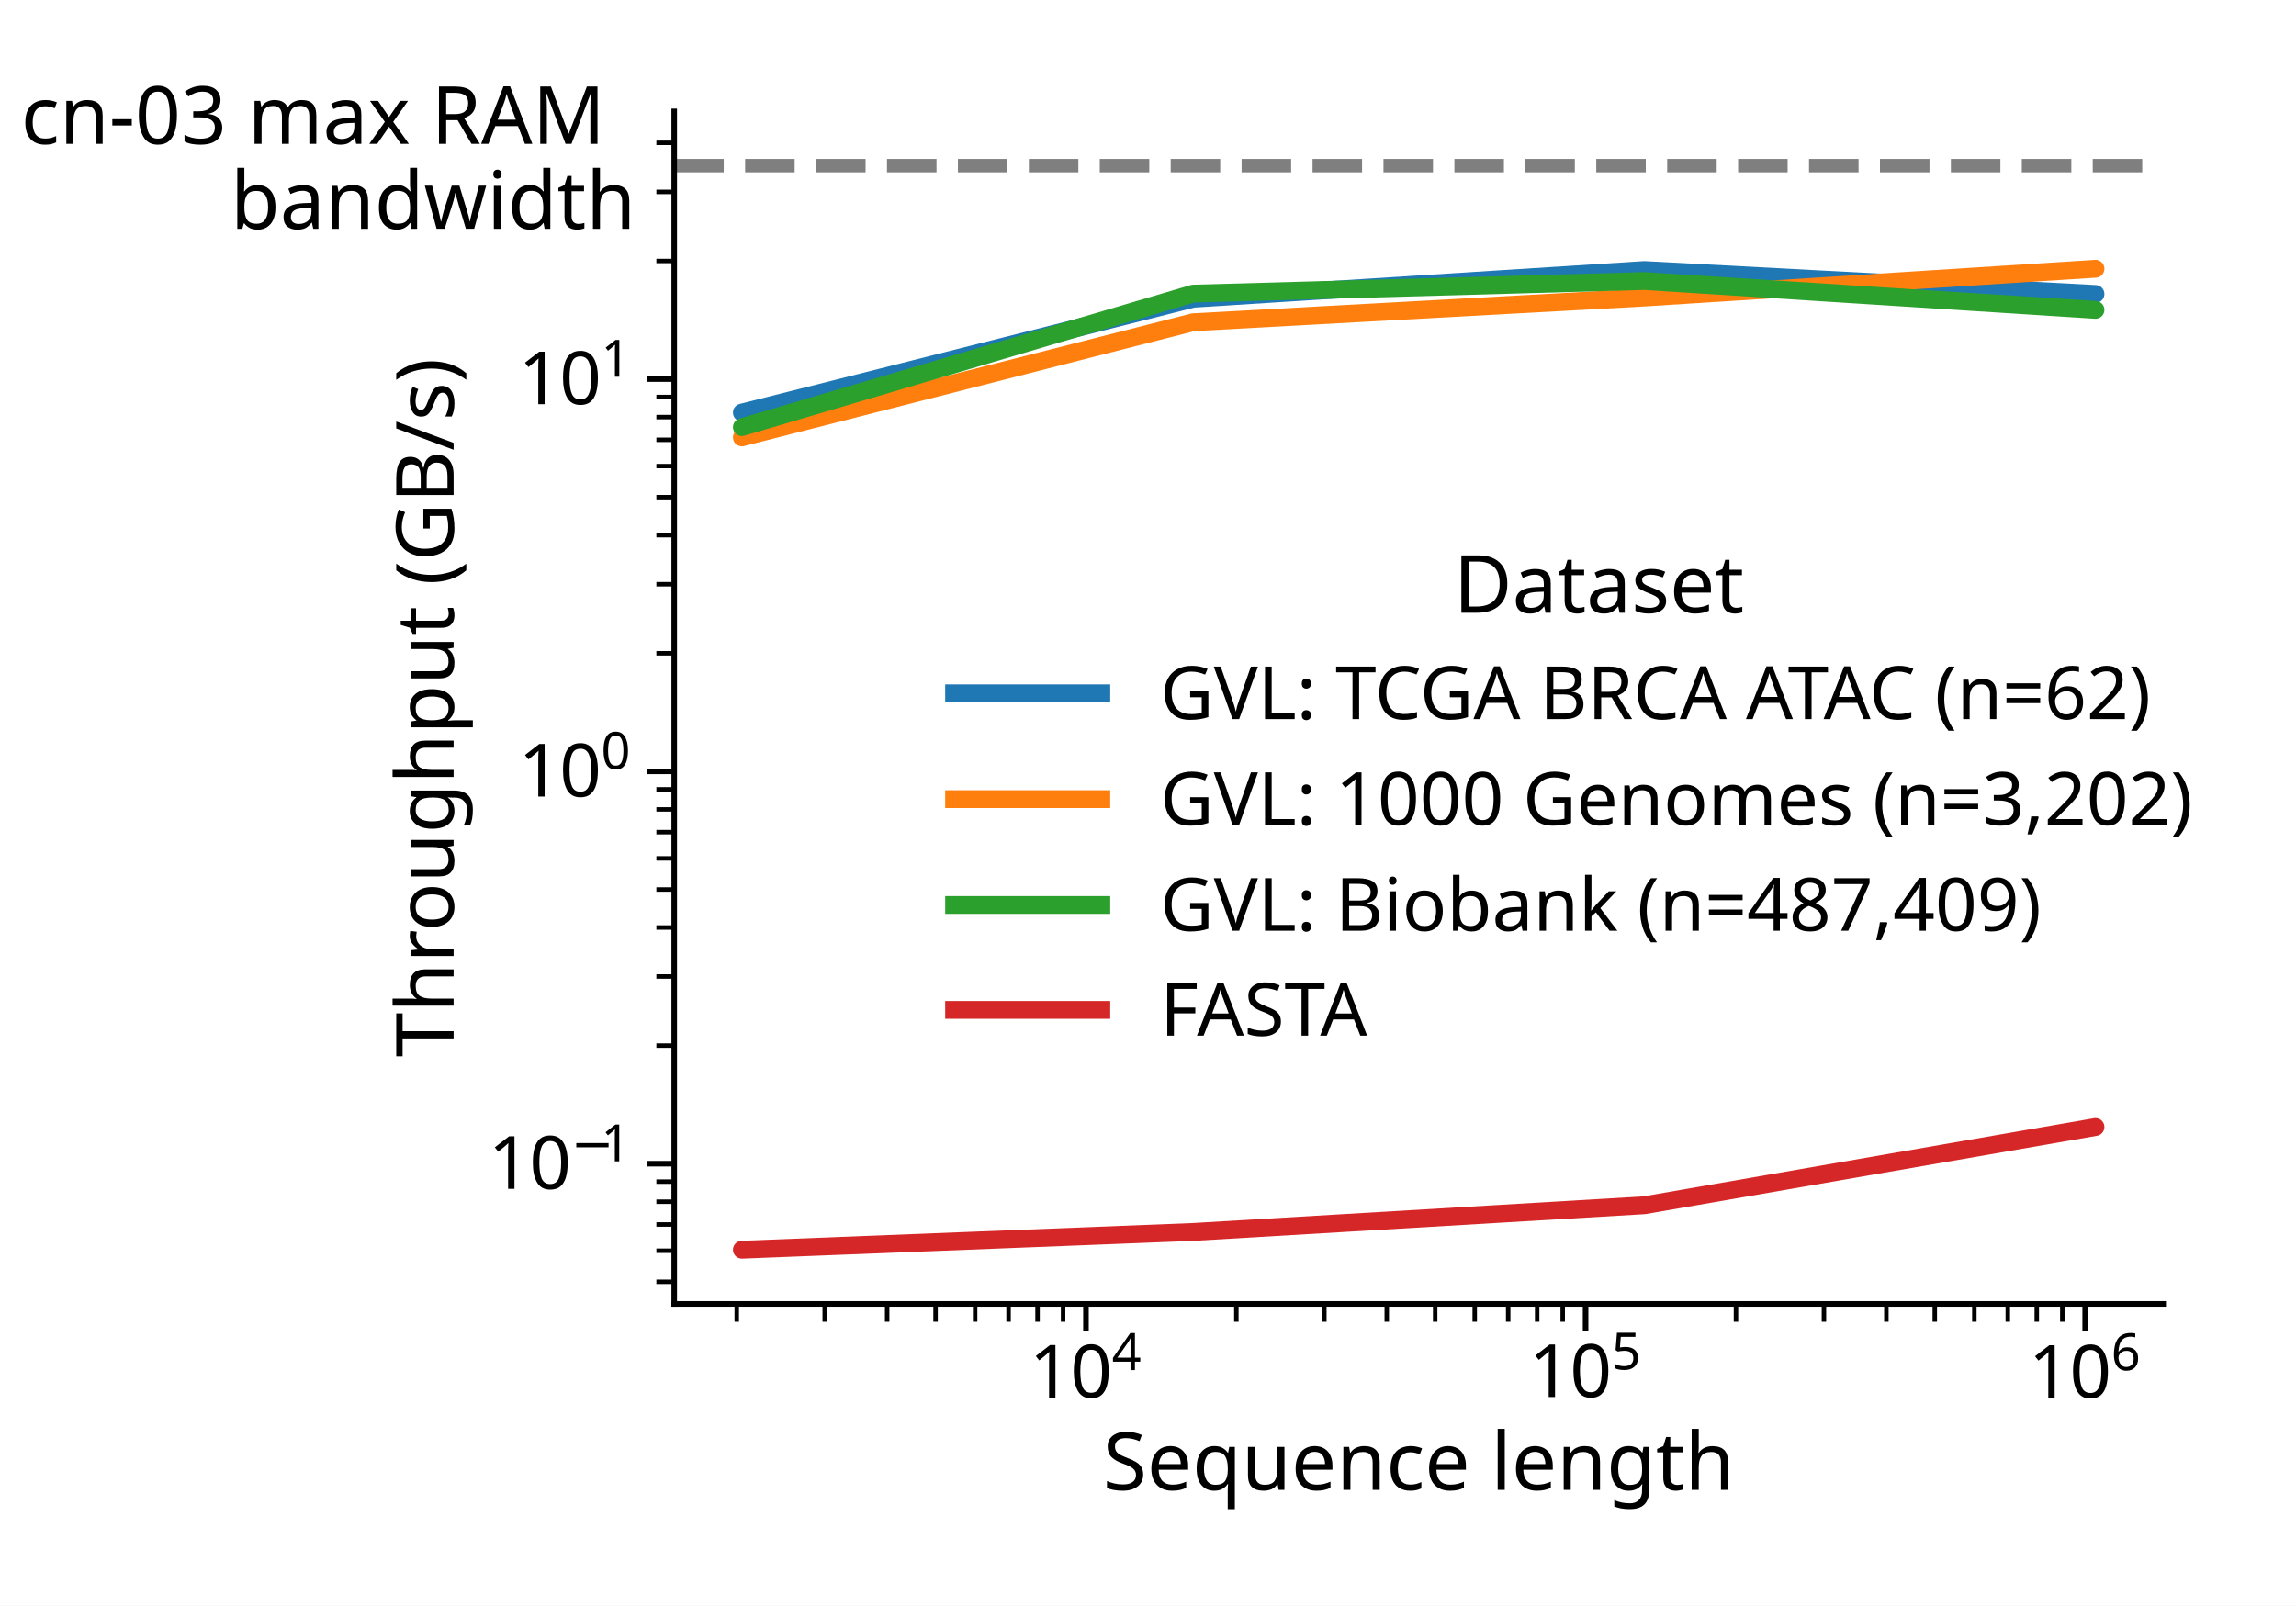
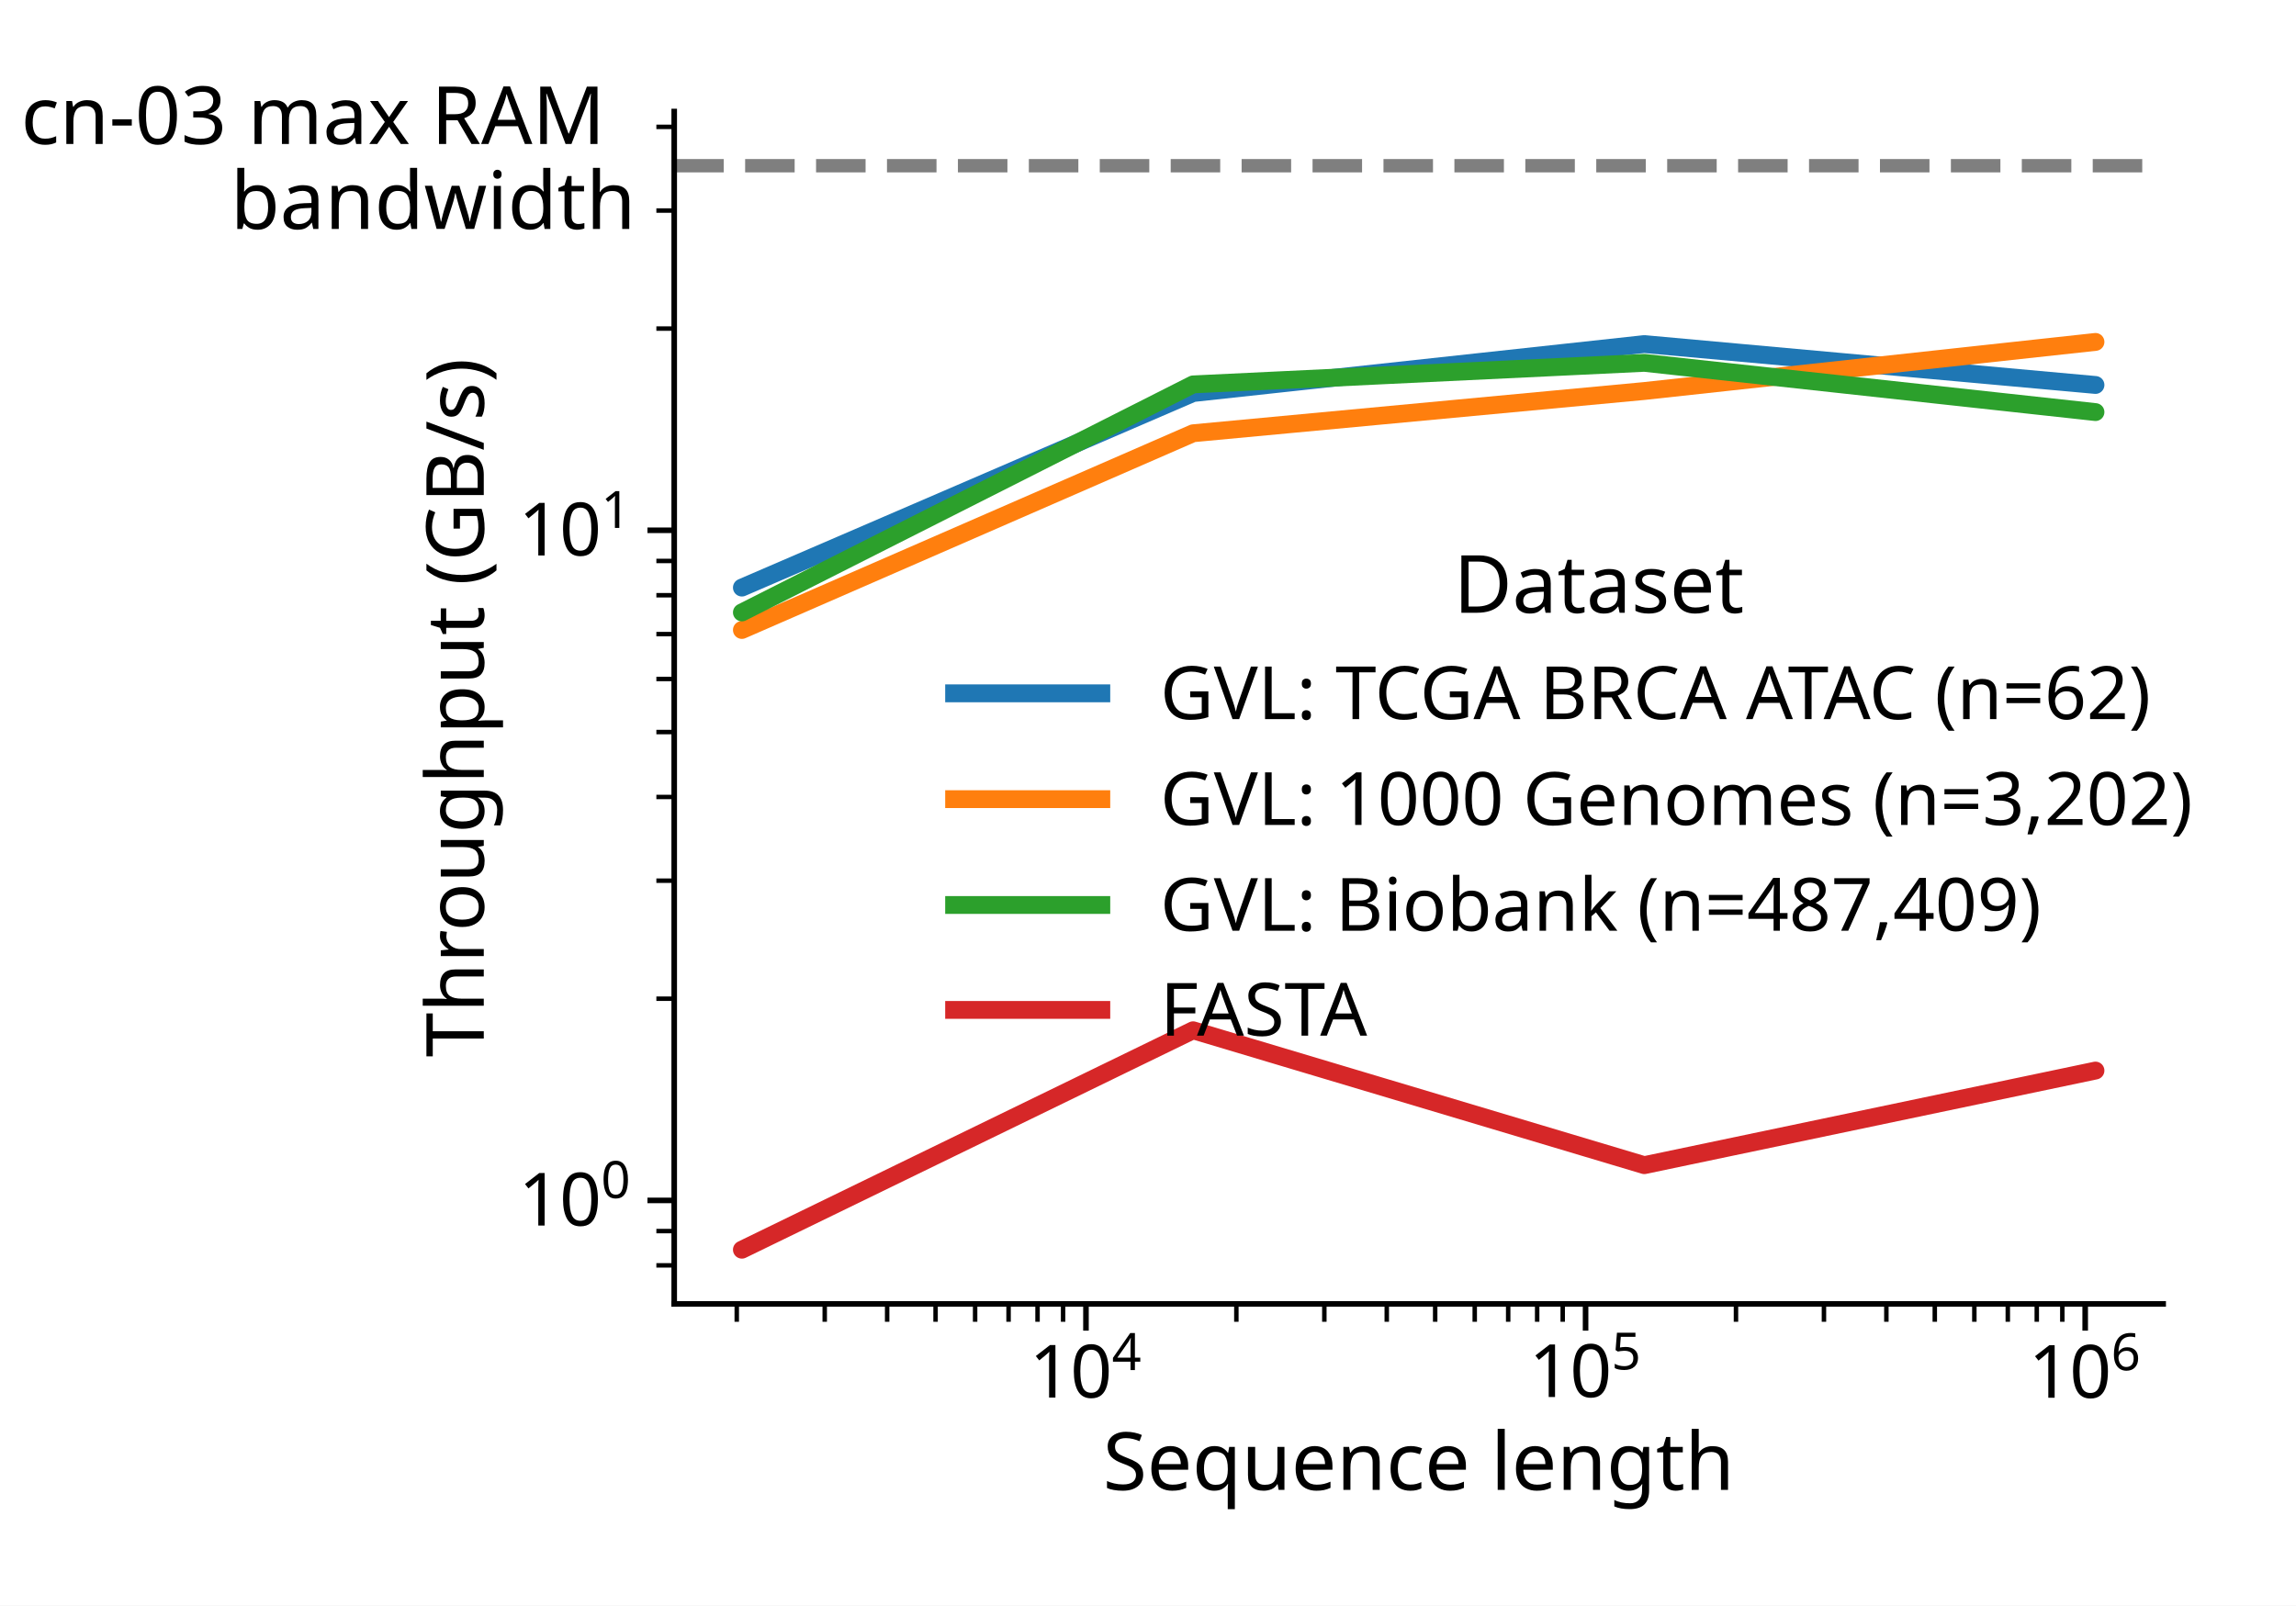
<svg xmlns="http://www.w3.org/2000/svg" xmlns:xlink="http://www.w3.org/1999/xlink" width="514.71pt" height="360pt" viewBox="0 0 514.71 360" version="1.1">
  <defs>
    <style type="text/css">*{stroke-linejoin: round; stroke-linecap: butt}</style>
  </defs>
  <g id="figure_1">
    <g id="patch_1">
      <path d="M 0 360  L 514.71 360  L 514.71 0  L 0 0  z " style="fill: #ffffff" />
    </g>
    <g id="axes_1">
      <g id="patch_2">
-         <path d="M 151.143 292.356  L 484.93 292.356  L 484.93 24.98  L 151.143 24.98  z " style="fill: #ffffff" />
+         <path d="M 151.143 292.356  L 484.93 292.356  L 484.93 25.004  L 151.143 25.004  z " style="fill: #ffffff" />
      </g>
      <g id="FillBetweenPolyCollection_1" />
      <g id="FillBetweenPolyCollection_2" />
      <g id="FillBetweenPolyCollection_3" />
      <g id="FillBetweenPolyCollection_4" />
      <g id="matplotlib.axis_1">
        <g id="xtick_1">
          <g id="line2d_1">
            <defs>
-               <path id="m8620a36531" d="M 0 0  L 0 6  " style="stroke: #000000; stroke-width: 1.25" />
+               <path id="m4ba83ab72d" d="M 0 0  L 0 6  " style="stroke: #000000; stroke-width: 1.25" />
            </defs>
            <g>
-               <use xlink:href="#m8620a36531" x="243.447" y="292.356" style="stroke: #000000; stroke-width: 1.25" />
+               <use xlink:href="#m4ba83ab72d" x="243.447" y="292.356" style="stroke: #000000; stroke-width: 1.25" />
            </g>
          </g>
          <g id="text_1">
            <g transform="translate(230.7424 313.6664)">
              <text>
                <tspan x="0" y="-0.311" style="font-size: 16.5px; font-family: 'Arial Unicode MS'">1</tspan>
                <tspan x="9.177" y="-0.311" style="font-size: 16.5px; font-family: 'Arial Unicode MS'">0</tspan>
                <tspan x="18.507" y="-6.48" style="font-size: 11.55px; font-family: 'Arial Unicode MS'">4</tspan>
              </text>
            </g>
          </g>
        </g>
        <g id="xtick_2">
          <g id="line2d_2">
            <g>
-               <use xlink:href="#m8620a36531" x="355.449" y="292.356" style="stroke: #000000; stroke-width: 1.25" />
+               <use xlink:href="#m4ba83ab72d" x="355.449" y="292.356" style="stroke: #000000; stroke-width: 1.25" />
            </g>
          </g>
          <g id="text_2">
            <g transform="translate(342.7439 313.6664)">
              <text>
                <tspan x="0" y="-0.431" style="font-size: 16.5px; font-family: 'Arial Unicode MS'">1</tspan>
                <tspan x="9.177" y="-0.431" style="font-size: 16.5px; font-family: 'Arial Unicode MS'">0</tspan>
                <tspan x="18.507" y="-6.6" style="font-size: 11.55px; font-family: 'Arial Unicode MS'">5</tspan>
              </text>
            </g>
          </g>
        </g>
        <g id="xtick_3">
          <g id="line2d_3">
            <g>
-               <use xlink:href="#m8620a36531" x="467.45" y="292.356" style="stroke: #000000; stroke-width: 1.25" />
+               <use xlink:href="#m4ba83ab72d" x="467.45" y="292.356" style="stroke: #000000; stroke-width: 1.25" />
            </g>
          </g>
          <g id="text_3">
            <g transform="translate(454.7453 313.6664)">
              <text>
                <tspan x="0" y="-0.267" style="font-size: 16.5px; font-family: 'Arial Unicode MS'">1</tspan>
                <tspan x="9.177" y="-0.267" style="font-size: 16.5px; font-family: 'Arial Unicode MS'">0</tspan>
                <tspan x="18.507" y="-6.436" style="font-size: 11.55px; font-family: 'Arial Unicode MS'">6</tspan>
              </text>
            </g>
          </g>
        </g>
        <g id="xtick_4">
          <g id="line2d_4">
            <defs>
-               <path id="m5632eeb20c" d="M 0 0  L 0 4  " style="stroke: #000000" />
+               <path id="m5c8cc3fa66" d="M 0 0  L 0 4  " style="stroke: #000000" />
            </defs>
            <g>
-               <use xlink:href="#m5632eeb20c" x="165.162" y="292.356" style="stroke: #000000" />
+               <use xlink:href="#m5c8cc3fa66" x="165.162" y="292.356" style="stroke: #000000" />
            </g>
          </g>
        </g>
        <g id="xtick_5">
          <g id="line2d_5">
            <g>
-               <use xlink:href="#m5632eeb20c" x="184.884" y="292.356" style="stroke: #000000" />
+               <use xlink:href="#m5c8cc3fa66" x="184.884" y="292.356" style="stroke: #000000" />
            </g>
          </g>
        </g>
        <g id="xtick_6">
          <g id="line2d_6">
            <g>
-               <use xlink:href="#m5632eeb20c" x="198.878" y="292.356" style="stroke: #000000" />
+               <use xlink:href="#m5c8cc3fa66" x="198.878" y="292.356" style="stroke: #000000" />
            </g>
          </g>
        </g>
        <g id="xtick_7">
          <g id="line2d_7">
            <g>
-               <use xlink:href="#m5632eeb20c" x="209.732" y="292.356" style="stroke: #000000" />
+               <use xlink:href="#m5c8cc3fa66" x="209.732" y="292.356" style="stroke: #000000" />
            </g>
          </g>
        </g>
        <g id="xtick_8">
          <g id="line2d_8">
            <g>
-               <use xlink:href="#m5632eeb20c" x="218.6" y="292.356" style="stroke: #000000" />
+               <use xlink:href="#m5c8cc3fa66" x="218.6" y="292.356" style="stroke: #000000" />
            </g>
          </g>
        </g>
        <g id="xtick_9">
          <g id="line2d_9">
            <g>
-               <use xlink:href="#m5632eeb20c" x="226.098" y="292.356" style="stroke: #000000" />
+               <use xlink:href="#m5c8cc3fa66" x="226.098" y="292.356" style="stroke: #000000" />
            </g>
          </g>
        </g>
        <g id="xtick_10">
          <g id="line2d_10">
            <g>
-               <use xlink:href="#m5632eeb20c" x="232.593" y="292.356" style="stroke: #000000" />
+               <use xlink:href="#m5c8cc3fa66" x="232.593" y="292.356" style="stroke: #000000" />
            </g>
          </g>
        </g>
        <g id="xtick_11">
          <g id="line2d_11">
            <g>
-               <use xlink:href="#m5632eeb20c" x="238.323" y="292.356" style="stroke: #000000" />
+               <use xlink:href="#m5c8cc3fa66" x="238.323" y="292.356" style="stroke: #000000" />
            </g>
          </g>
        </g>
        <g id="xtick_12">
          <g id="line2d_12">
            <g>
-               <use xlink:href="#m5632eeb20c" x="277.163" y="292.356" style="stroke: #000000" />
+               <use xlink:href="#m5c8cc3fa66" x="277.163" y="292.356" style="stroke: #000000" />
            </g>
          </g>
        </g>
        <g id="xtick_13">
          <g id="line2d_13">
            <g>
-               <use xlink:href="#m5632eeb20c" x="296.886" y="292.356" style="stroke: #000000" />
+               <use xlink:href="#m5c8cc3fa66" x="296.886" y="292.356" style="stroke: #000000" />
            </g>
          </g>
        </g>
        <g id="xtick_14">
          <g id="line2d_14">
            <g>
-               <use xlink:href="#m5632eeb20c" x="310.879" y="292.356" style="stroke: #000000" />
+               <use xlink:href="#m5c8cc3fa66" x="310.879" y="292.356" style="stroke: #000000" />
            </g>
          </g>
        </g>
        <g id="xtick_15">
          <g id="line2d_15">
            <g>
-               <use xlink:href="#m5632eeb20c" x="321.733" y="292.356" style="stroke: #000000" />
+               <use xlink:href="#m5c8cc3fa66" x="321.733" y="292.356" style="stroke: #000000" />
            </g>
          </g>
        </g>
        <g id="xtick_16">
          <g id="line2d_16">
            <g>
-               <use xlink:href="#m5632eeb20c" x="330.601" y="292.356" style="stroke: #000000" />
+               <use xlink:href="#m5c8cc3fa66" x="330.601" y="292.356" style="stroke: #000000" />
            </g>
          </g>
        </g>
        <g id="xtick_17">
          <g id="line2d_17">
            <g>
-               <use xlink:href="#m5632eeb20c" x="338.1" y="292.356" style="stroke: #000000" />
+               <use xlink:href="#m5c8cc3fa66" x="338.1" y="292.356" style="stroke: #000000" />
            </g>
          </g>
        </g>
        <g id="xtick_18">
          <g id="line2d_18">
            <g>
-               <use xlink:href="#m5632eeb20c" x="344.595" y="292.356" style="stroke: #000000" />
+               <use xlink:href="#m5c8cc3fa66" x="344.595" y="292.356" style="stroke: #000000" />
            </g>
          </g>
        </g>
        <g id="xtick_19">
          <g id="line2d_19">
            <g>
-               <use xlink:href="#m5632eeb20c" x="350.324" y="292.356" style="stroke: #000000" />
+               <use xlink:href="#m5c8cc3fa66" x="350.324" y="292.356" style="stroke: #000000" />
            </g>
          </g>
        </g>
        <g id="xtick_20">
          <g id="line2d_20">
            <g>
-               <use xlink:href="#m5632eeb20c" x="389.165" y="292.356" style="stroke: #000000" />
+               <use xlink:href="#m5c8cc3fa66" x="389.165" y="292.356" style="stroke: #000000" />
            </g>
          </g>
        </g>
        <g id="xtick_21">
          <g id="line2d_21">
            <g>
-               <use xlink:href="#m5632eeb20c" x="408.887" y="292.356" style="stroke: #000000" />
+               <use xlink:href="#m5c8cc3fa66" x="408.887" y="292.356" style="stroke: #000000" />
            </g>
          </g>
        </g>
        <g id="xtick_22">
          <g id="line2d_22">
            <g>
-               <use xlink:href="#m5632eeb20c" x="422.88" y="292.356" style="stroke: #000000" />
+               <use xlink:href="#m5c8cc3fa66" x="422.88" y="292.356" style="stroke: #000000" />
            </g>
          </g>
        </g>
        <g id="xtick_23">
          <g id="line2d_23">
            <g>
-               <use xlink:href="#m5632eeb20c" x="433.734" y="292.356" style="stroke: #000000" />
+               <use xlink:href="#m5c8cc3fa66" x="433.734" y="292.356" style="stroke: #000000" />
            </g>
          </g>
        </g>
        <g id="xtick_24">
          <g id="line2d_24">
            <g>
-               <use xlink:href="#m5632eeb20c" x="442.603" y="292.356" style="stroke: #000000" />
+               <use xlink:href="#m5c8cc3fa66" x="442.603" y="292.356" style="stroke: #000000" />
            </g>
          </g>
        </g>
        <g id="xtick_25">
          <g id="line2d_25">
            <g>
-               <use xlink:href="#m5632eeb20c" x="450.101" y="292.356" style="stroke: #000000" />
+               <use xlink:href="#m5c8cc3fa66" x="450.101" y="292.356" style="stroke: #000000" />
            </g>
          </g>
        </g>
        <g id="xtick_26">
          <g id="line2d_26">
            <g>
-               <use xlink:href="#m5632eeb20c" x="456.596" y="292.356" style="stroke: #000000" />
+               <use xlink:href="#m5c8cc3fa66" x="456.596" y="292.356" style="stroke: #000000" />
            </g>
          </g>
        </g>
        <g id="xtick_27">
          <g id="line2d_27">
            <g>
-               <use xlink:href="#m5632eeb20c" x="462.325" y="292.356" style="stroke: #000000" />
+               <use xlink:href="#m5c8cc3fa66" x="462.325" y="292.356" style="stroke: #000000" />
            </g>
          </g>
        </g>
        <g id="text_4">
          <text style="font-size: 18px; font-family: 'Arial Unicode MS', sans-serif; text-anchor: middle" x="318.036" y="334.057" transform="rotate(-0 318.0365 334.0569)">Sequence length</text>
        </g>
      </g>
      <g id="matplotlib.axis_2">
        <g id="ytick_1">
          <g id="line2d_28">
            <defs>
-               <path id="mb3a4daa39f" d="M 0 0  L -6 0  " style="stroke: #000000; stroke-width: 1.25" />
+               <path id="m03d0704214" d="M 0 0  L -6 0  " style="stroke: #000000; stroke-width: 1.25" />
            </defs>
            <g>
-               <use xlink:href="#mb3a4daa39f" x="151.143" y="260.919" style="stroke: #000000; stroke-width: 1.25" />
+               <use xlink:href="#m03d0704214" x="151.143" y="269.152" style="stroke: #000000; stroke-width: 1.25" />
            </g>
          </g>
          <g id="text_5">
-             <g transform="translate(109.4683 266.8238)">
-               <text>
-                 <tspan x="0" y="-0.267" style="font-size: 16.5px; font-family: 'Arial Unicode MS'">1</tspan>
-                 <tspan x="9.177" y="-0.267" style="font-size: 16.5px; font-family: 'Arial Unicode MS'">0</tspan>
-                 <tspan x="18.507" y="-6.436" style="font-size: 11.55px; font-family: 'Arial Unicode MS'">−</tspan>
-                 <tspan x="25.252" y="-6.436" style="font-size: 11.55px; font-family: 'Arial Unicode MS'">1</tspan>
-               </text>
-             </g>
-           </g>
-         </g>
-         <g id="ytick_2">
-           <g id="line2d_29">
-             <g>
-               <use xlink:href="#mb3a4daa39f" x="151.143" y="172.955" style="stroke: #000000; stroke-width: 1.25" />
-             </g>
-           </g>
-           <g id="text_6">
-             <g transform="translate(116.2333 178.8602)">
+             <g transform="translate(116.2333 275.0576)">
              <text>
                <tspan x="0" y="-0.267" style="font-size: 16.5px; font-family: 'Arial Unicode MS'">1</tspan>
                <tspan x="9.177" y="-0.267" style="font-size: 16.5px; font-family: 'Arial Unicode MS'">0</tspan>
                <tspan x="18.507" y="-6.436" style="font-size: 11.55px; font-family: 'Arial Unicode MS'">0</tspan>
              </text>
            </g>
          </g>
        </g>
-         <g id="ytick_3">
-           <g id="line2d_30">
-             <g>
-               <use xlink:href="#mb3a4daa39f" x="151.143" y="84.991" style="stroke: #000000; stroke-width: 1.25" />
-             </g>
-           </g>
-           <g id="text_7">
-             <g transform="translate(116.2333 90.89659)">
+         <g id="ytick_2">
+           <g id="line2d_29">
+             <g>
+               <use xlink:href="#m03d0704214" x="151.143" y="118.903" style="stroke: #000000; stroke-width: 1.25" />
+             </g>
+           </g>
+           <g id="text_6">
+             <g transform="translate(116.2333 124.8077)">
              <text>
                <tspan x="0" y="-0.267" style="font-size: 16.5px; font-family: 'Arial Unicode MS'">1</tspan>
                <tspan x="9.177" y="-0.267" style="font-size: 16.5px; font-family: 'Arial Unicode MS'">0</tspan>
                <tspan x="18.507" y="-6.436" style="font-size: 11.55px; font-family: 'Arial Unicode MS'">1</tspan>
              </text>
            </g>
          </g>
        </g>
+         <g id="ytick_3">
+           <g id="line2d_30">
+             <defs>
+               <path id="m3a571ab298" d="M 0 0  L -4 0  " style="stroke: #000000" />
+             </defs>
+             <g>
+               <use xlink:href="#m3a571ab298" x="151.143" y="283.713" style="stroke: #000000" />
+             </g>
+           </g>
+         </g>
        <g id="ytick_4">
          <g id="line2d_31">
-             <defs>
-               <path id="m26a285a491" d="M 0 0  L -4 0  " style="stroke: #000000" />
-             </defs>
-             <g>
-               <use xlink:href="#m26a285a491" x="151.143" y="287.398" style="stroke: #000000" />
+             <g>
+               <use xlink:href="#m3a571ab298" x="151.143" y="276.027" style="stroke: #000000" />
            </g>
          </g>
        </g>
        <g id="ytick_5">
          <g id="line2d_32">
            <g>
-               <use xlink:href="#m26a285a491" x="151.143" y="280.433" style="stroke: #000000" />
+               <use xlink:href="#m3a571ab298" x="151.143" y="223.923" style="stroke: #000000" />
            </g>
          </g>
        </g>
        <g id="ytick_6">
          <g id="line2d_33">
            <g>
-               <use xlink:href="#m26a285a491" x="151.143" y="274.544" style="stroke: #000000" />
+               <use xlink:href="#m3a571ab298" x="151.143" y="197.465" style="stroke: #000000" />
            </g>
          </g>
        </g>
        <g id="ytick_7">
          <g id="line2d_34">
            <g>
-               <use xlink:href="#m26a285a491" x="151.143" y="269.443" style="stroke: #000000" />
+               <use xlink:href="#m3a571ab298" x="151.143" y="178.693" style="stroke: #000000" />
            </g>
          </g>
        </g>
        <g id="ytick_8">
          <g id="line2d_35">
            <g>
-               <use xlink:href="#m26a285a491" x="151.143" y="264.944" style="stroke: #000000" />
+               <use xlink:href="#m3a571ab298" x="151.143" y="164.132" style="stroke: #000000" />
            </g>
          </g>
        </g>
        <g id="ytick_9">
          <g id="line2d_36">
            <g>
-               <use xlink:href="#m26a285a491" x="151.143" y="234.439" style="stroke: #000000" />
+               <use xlink:href="#m3a571ab298" x="151.143" y="152.235" style="stroke: #000000" />
            </g>
          </g>
        </g>
        <g id="ytick_10">
          <g id="line2d_37">
            <g>
-               <use xlink:href="#m26a285a491" x="151.143" y="218.949" style="stroke: #000000" />
+               <use xlink:href="#m3a571ab298" x="151.143" y="142.177" style="stroke: #000000" />
            </g>
          </g>
        </g>
        <g id="ytick_11">
          <g id="line2d_38">
            <g>
-               <use xlink:href="#m26a285a491" x="151.143" y="207.959" style="stroke: #000000" />
+               <use xlink:href="#m3a571ab298" x="151.143" y="133.463" style="stroke: #000000" />
            </g>
          </g>
        </g>
        <g id="ytick_12">
          <g id="line2d_39">
            <g>
-               <use xlink:href="#m26a285a491" x="151.143" y="199.435" style="stroke: #000000" />
+               <use xlink:href="#m3a571ab298" x="151.143" y="125.778" style="stroke: #000000" />
            </g>
          </g>
        </g>
        <g id="ytick_13">
          <g id="line2d_40">
            <g>
-               <use xlink:href="#m26a285a491" x="151.143" y="192.47" style="stroke: #000000" />
+               <use xlink:href="#m3a571ab298" x="151.143" y="73.673" style="stroke: #000000" />
            </g>
          </g>
        </g>
        <g id="ytick_14">
          <g id="line2d_41">
            <g>
-               <use xlink:href="#m26a285a491" x="151.143" y="186.581" style="stroke: #000000" />
+               <use xlink:href="#m3a571ab298" x="151.143" y="47.215" style="stroke: #000000" />
            </g>
          </g>
        </g>
        <g id="ytick_15">
          <g id="line2d_42">
            <g>
-               <use xlink:href="#m26a285a491" x="151.143" y="181.48" style="stroke: #000000" />
-             </g>
-           </g>
-         </g>
-         <g id="ytick_16">
-           <g id="line2d_43">
-             <g>
-               <use xlink:href="#m26a285a491" x="151.143" y="176.98" style="stroke: #000000" />
-             </g>
-           </g>
-         </g>
-         <g id="ytick_17">
-           <g id="line2d_44">
-             <g>
-               <use xlink:href="#m26a285a491" x="151.143" y="146.475" style="stroke: #000000" />
-             </g>
-           </g>
-         </g>
-         <g id="ytick_18">
-           <g id="line2d_45">
-             <g>
-               <use xlink:href="#m26a285a491" x="151.143" y="130.986" style="stroke: #000000" />
-             </g>
-           </g>
-         </g>
-         <g id="ytick_19">
-           <g id="line2d_46">
-             <g>
-               <use xlink:href="#m26a285a491" x="151.143" y="119.996" style="stroke: #000000" />
-             </g>
-           </g>
-         </g>
-         <g id="ytick_20">
-           <g id="line2d_47">
-             <g>
-               <use xlink:href="#m26a285a491" x="151.143" y="111.471" style="stroke: #000000" />
-             </g>
-           </g>
-         </g>
-         <g id="ytick_21">
-           <g id="line2d_48">
-             <g>
-               <use xlink:href="#m26a285a491" x="151.143" y="104.506" style="stroke: #000000" />
-             </g>
-           </g>
-         </g>
-         <g id="ytick_22">
-           <g id="line2d_49">
-             <g>
-               <use xlink:href="#m26a285a491" x="151.143" y="98.617" style="stroke: #000000" />
-             </g>
-           </g>
-         </g>
-         <g id="ytick_23">
-           <g id="line2d_50">
-             <g>
-               <use xlink:href="#m26a285a491" x="151.143" y="93.516" style="stroke: #000000" />
-             </g>
-           </g>
-         </g>
-         <g id="ytick_24">
-           <g id="line2d_51">
-             <g>
-               <use xlink:href="#m26a285a491" x="151.143" y="89.016" style="stroke: #000000" />
-             </g>
-           </g>
-         </g>
-         <g id="ytick_25">
-           <g id="line2d_52">
-             <g>
-               <use xlink:href="#m26a285a491" x="151.143" y="58.512" style="stroke: #000000" />
-             </g>
-           </g>
-         </g>
-         <g id="ytick_26">
-           <g id="line2d_53">
-             <g>
-               <use xlink:href="#m26a285a491" x="151.143" y="43.022" style="stroke: #000000" />
-             </g>
-           </g>
-         </g>
-         <g id="ytick_27">
-           <g id="line2d_54">
-             <g>
-               <use xlink:href="#m26a285a491" x="151.143" y="32.032" style="stroke: #000000" />
-             </g>
-           </g>
-         </g>
-         <g id="text_8">
-           <text style="font-size: 18px; font-family: 'Arial Unicode MS', sans-serif; text-anchor: middle" x="101.688" y="158.668" transform="rotate(-90 101.6883 158.6679)">Throughput (GB/s)</text>
-         </g>
-       </g>
-       <g id="line2d_55">
-         <path d="M 166.315 92.511  L 267.463 66.975  L 368.61 60.545  L 469.757 65.914  " clip-path="url(#p292f9d51c9)" style="fill: none; stroke: #1f77b4; stroke-width: 4; stroke-linecap: round" />
-       </g>
-       <g id="line2d_56">
-         <path d="M 166.315 98.075  L 267.463 72.253  L 368.61 66.707  L 469.757 60.263  " clip-path="url(#p292f9d51c9)" style="fill: none; stroke: #ff7f0e; stroke-width: 4; stroke-linecap: round" />
-       </g>
-       <g id="line2d_57">
-         <path d="M 166.315 95.774  L 267.463 65.839  L 368.61 63.008  L 469.757 69.473  " clip-path="url(#p292f9d51c9)" style="fill: none; stroke: #2ca02c; stroke-width: 4; stroke-linecap: round" />
-       </g>
-       <g id="line2d_58">
-         <path d="M 166.315 280.203  L 267.463 276.224  L 368.61 270.237  L 469.757 252.691  " clip-path="url(#p292f9d51c9)" style="fill: none; stroke: #d62728; stroke-width: 4; stroke-linecap: round" />
-       </g>
-       <g id="line2d_59" />
-       <g id="line2d_60" />
-       <g id="line2d_61" />
-       <g id="line2d_62" />
-       <g id="line2d_63">
-         <path d="M 151.143 37.133  L 484.93 37.133  " clip-path="url(#p292f9d51c9)" style="fill: none; stroke-dasharray: 11.1,4.8; stroke-dashoffset: 0; stroke: #000000; stroke-opacity: 0.5; stroke-width: 3" />
+               <use xlink:href="#m3a571ab298" x="151.143" y="28.443" style="stroke: #000000" />
+             </g>
+           </g>
+         </g>
+         <g id="text_7">
+           <text style="font-size: 18px; font-family: 'Arial Unicode MS', sans-serif; text-anchor: middle" x="108.453" y="158.68" transform="rotate(-90 108.4533 158.68)">Throughput (GB/s)</text>
+         </g>
+       </g>
+       <g id="line2d_43">
+         <path d="M 166.315 131.746  L 267.463 88.128  L 368.61 77.146  L 469.757 86.316  " clip-path="url(#pacf86a300c)" style="fill: none; stroke: #1f77b4; stroke-width: 4; stroke-linecap: round" />
+       </g>
+       <g id="line2d_44">
+         <path d="M 166.315 141.25  L 267.463 97.145  L 368.61 87.67  L 469.757 76.664  " clip-path="url(#pacf86a300c)" style="fill: none; stroke: #ff7f0e; stroke-width: 4; stroke-linecap: round" />
+       </g>
+       <g id="line2d_45">
+         <path d="M 166.315 137.32  L 267.463 86.189  L 368.61 81.353  L 469.757 92.396  " clip-path="url(#pacf86a300c)" style="fill: none; stroke: #2ca02c; stroke-width: 4; stroke-linecap: round" />
+       </g>
+       <g id="line2d_46">
+         <path d="M 166.315 280.204  L 267.463 231.003  L 368.61 261.249  L 469.757 240.039  " clip-path="url(#pacf86a300c)" style="fill: none; stroke: #d62728; stroke-width: 4; stroke-linecap: round" />
+       </g>
+       <g id="line2d_47" />
+       <g id="line2d_48" />
+       <g id="line2d_49" />
+       <g id="line2d_50" />
+       <g id="line2d_51">
+         <path d="M 151.143 37.156  L 484.93 37.156  " clip-path="url(#pacf86a300c)" style="fill: none; stroke-dasharray: 11.1,4.8; stroke-dashoffset: 0; stroke: #000000; stroke-opacity: 0.5; stroke-width: 3" />
      </g>
      <g id="patch_3">
-         <path d="M 151.143 292.356  L 151.143 24.98  " style="fill: none; stroke: #000000; stroke-width: 1.25; stroke-linejoin: miter; stroke-linecap: square" />
+         <path d="M 151.143 292.356  L 151.143 25.004  " style="fill: none; stroke: #000000; stroke-width: 1.25; stroke-linejoin: miter; stroke-linecap: square" />
      </g>
      <g id="patch_4">
        <path d="M 151.143 292.356  L 484.93 292.356  " style="fill: none; stroke: #000000; stroke-width: 1.25; stroke-linejoin: miter; stroke-linecap: square" />
      </g>
-       <g id="text_9">
-         <text style="font-size: 18px; font-family: 'Arial Unicode MS', sans-serif" transform="translate(4.700289 32.25888)">cn-03 max RAM</text>
-         <text style="font-size: 18px; font-family: 'Arial Unicode MS', sans-serif" transform="translate(51.66904 51.30569)">bandwidth</text>
+       <g id="text_8">
+         <text style="font-size: 18px; font-family: 'Arial Unicode MS', sans-serif" transform="translate(4.700289 32.28205)">cn-03 max RAM</text>
+         <text style="font-size: 18px; font-family: 'Arial Unicode MS', sans-serif" transform="translate(51.66904 51.32886)">bandwidth</text>
      </g>
    </g>
    <g id="legend_1">
+       <g id="text_9">
+         <text style="font-size: 18px; font-family: 'Arial Unicode MS', sans-serif; text-anchor: start" x="325.86" y="137.386" transform="rotate(-0 325.8598 137.3856)">Dataset</text>
+       </g>
+       <g id="line2d_52">
+         <path d="M 213.889 155.458  L 230.389 155.458  L 246.889 155.458  " style="fill: none; stroke: #1f77b4; stroke-width: 4; stroke-linecap: square" />
+       </g>
      <g id="text_10">
-         <text style="font-size: 18px; font-family: 'Arial Unicode MS', sans-serif; text-anchor: start" x="325.86" y="137.386" transform="rotate(-0 325.8598 137.3856)">Dataset</text>
-       </g>
-       <g id="line2d_64">
-         <path d="M 213.889 155.458  L 230.389 155.458  L 246.889 155.458  " style="fill: none; stroke: #1f77b4; stroke-width: 4; stroke-linecap: square" />
+         <text style="font-size: 16.5px; font-family: 'Arial Unicode MS', sans-serif; text-anchor: start" x="260.089" y="161.233" transform="rotate(-0 260.0892 161.233)">GVL: TCGA BRCA ATAC (n=62)</text>
+       </g>
+       <g id="line2d_53">
+         <path d="M 213.889 179.184  L 230.389 179.184  L 246.889 179.184  " style="fill: none; stroke: #ff7f0e; stroke-width: 4; stroke-linecap: square" />
      </g>
      <g id="text_11">
-         <text style="font-size: 16.5px; font-family: 'Arial Unicode MS', sans-serif; text-anchor: start" x="260.089" y="161.233" transform="rotate(-0 260.0892 161.233)">GVL: TCGA BRCA ATAC (n=62)</text>
-       </g>
-       <g id="line2d_65">
-         <path d="M 213.889 179.184  L 230.389 179.184  L 246.889 179.184  " style="fill: none; stroke: #ff7f0e; stroke-width: 4; stroke-linecap: square" />
+         <text style="font-size: 16.5px; font-family: 'Arial Unicode MS', sans-serif; text-anchor: start" x="260.089" y="184.959" transform="rotate(-0 260.0892 184.9595)">GVL: 1000 Genomes (n=3,202)</text>
+       </g>
+       <g id="line2d_54">
+         <path d="M 213.889 202.911  L 230.389 202.911  L 246.889 202.911  " style="fill: none; stroke: #2ca02c; stroke-width: 4; stroke-linecap: square" />
      </g>
      <g id="text_12">
-         <text style="font-size: 16.5px; font-family: 'Arial Unicode MS', sans-serif; text-anchor: start" x="260.089" y="184.959" transform="rotate(-0 260.0892 184.9595)">GVL: 1000 Genomes (n=3,202)</text>
-       </g>
-       <g id="line2d_66">
-         <path d="M 213.889 202.911  L 230.389 202.911  L 246.889 202.911  " style="fill: none; stroke: #2ca02c; stroke-width: 4; stroke-linecap: square" />
+         <text style="font-size: 16.5px; font-family: 'Arial Unicode MS', sans-serif; text-anchor: start" x="260.089" y="208.686" transform="rotate(-0 260.0892 208.686)">GVL: Biobank (n=487,409)</text>
+       </g>
+       <g id="line2d_55">
+         <path d="M 213.889 226.436  L 230.389 226.436  L 246.889 226.436  " style="fill: none; stroke: #d62728; stroke-width: 4; stroke-linecap: square" />
      </g>
      <g id="text_13">
-         <text style="font-size: 16.5px; font-family: 'Arial Unicode MS', sans-serif; text-anchor: start" x="260.089" y="208.686" transform="rotate(-0 260.0892 208.686)">GVL: Biobank (n=487,409)</text>
-       </g>
-       <g id="line2d_67">
-         <path d="M 213.889 226.436  L 230.389 226.436  L 246.889 226.436  " style="fill: none; stroke: #d62728; stroke-width: 4; stroke-linecap: square" />
-       </g>
-       <g id="text_14">
        <text style="font-size: 16.5px; font-family: 'Arial Unicode MS', sans-serif; text-anchor: start" x="260.089" y="232.211" transform="rotate(-0 260.0892 232.2114)">FASTA</text>
      </g>
    </g>
  </g>
  <defs>
-     <clipPath id="p292f9d51c9">
-       <rect x="151.143" y="24.98" width="333.786" height="267.376" />
+     <clipPath id="pacf86a300c">
+       <rect x="151.143" y="25.004" width="333.786" height="267.352" />
    </clipPath>
  </defs>
</svg>
